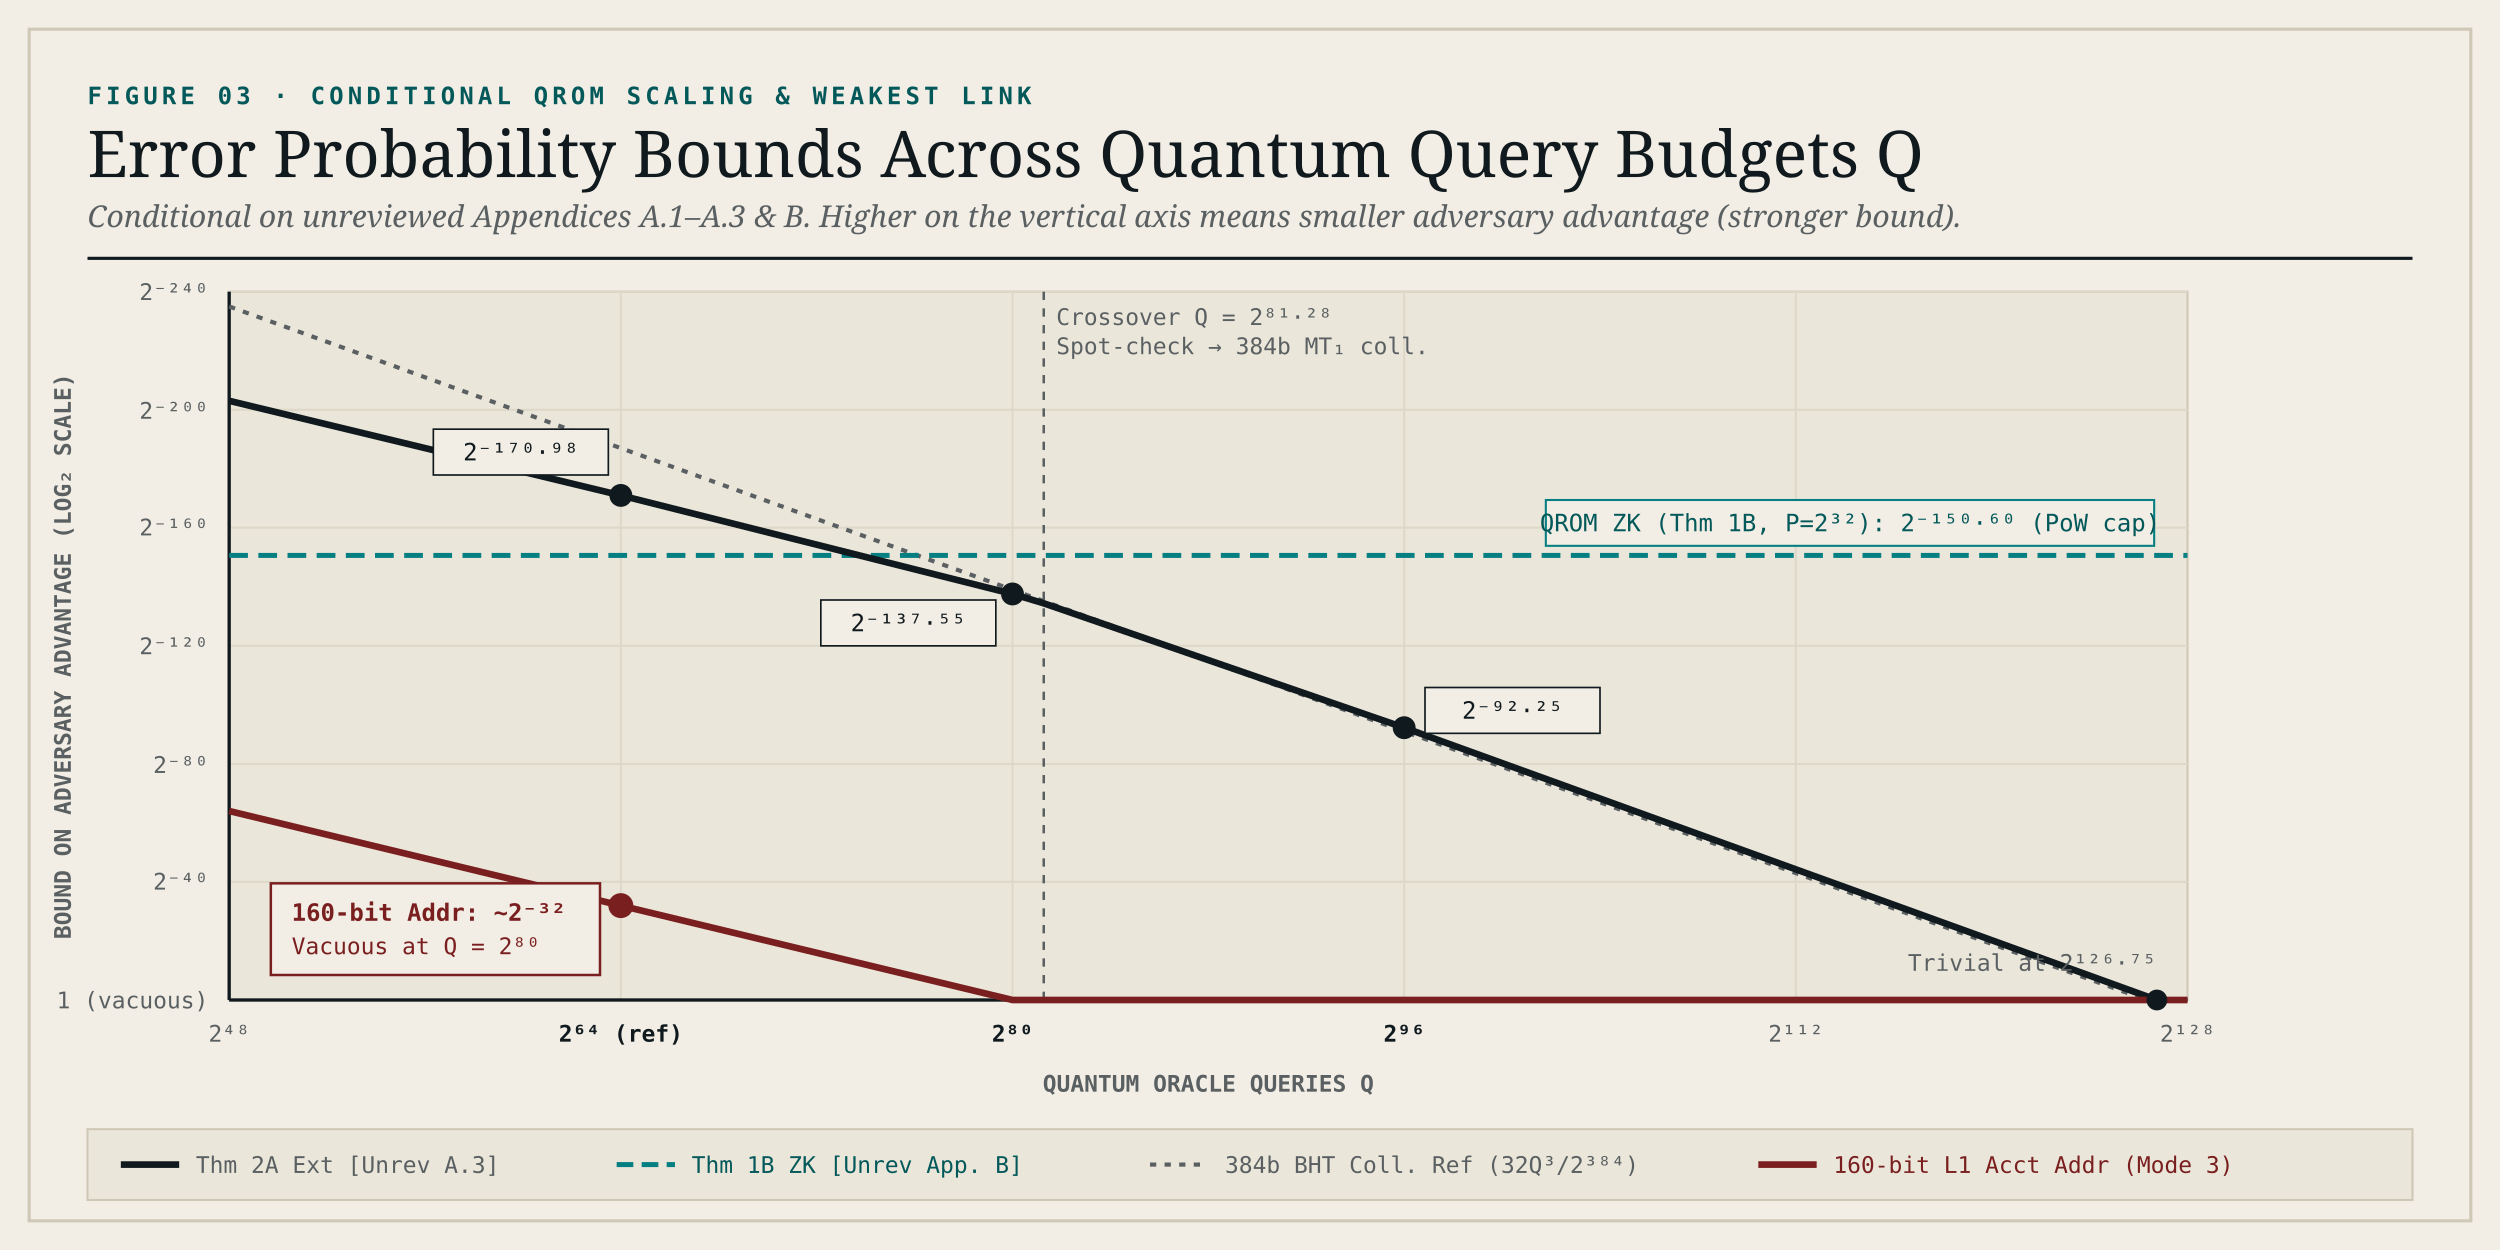
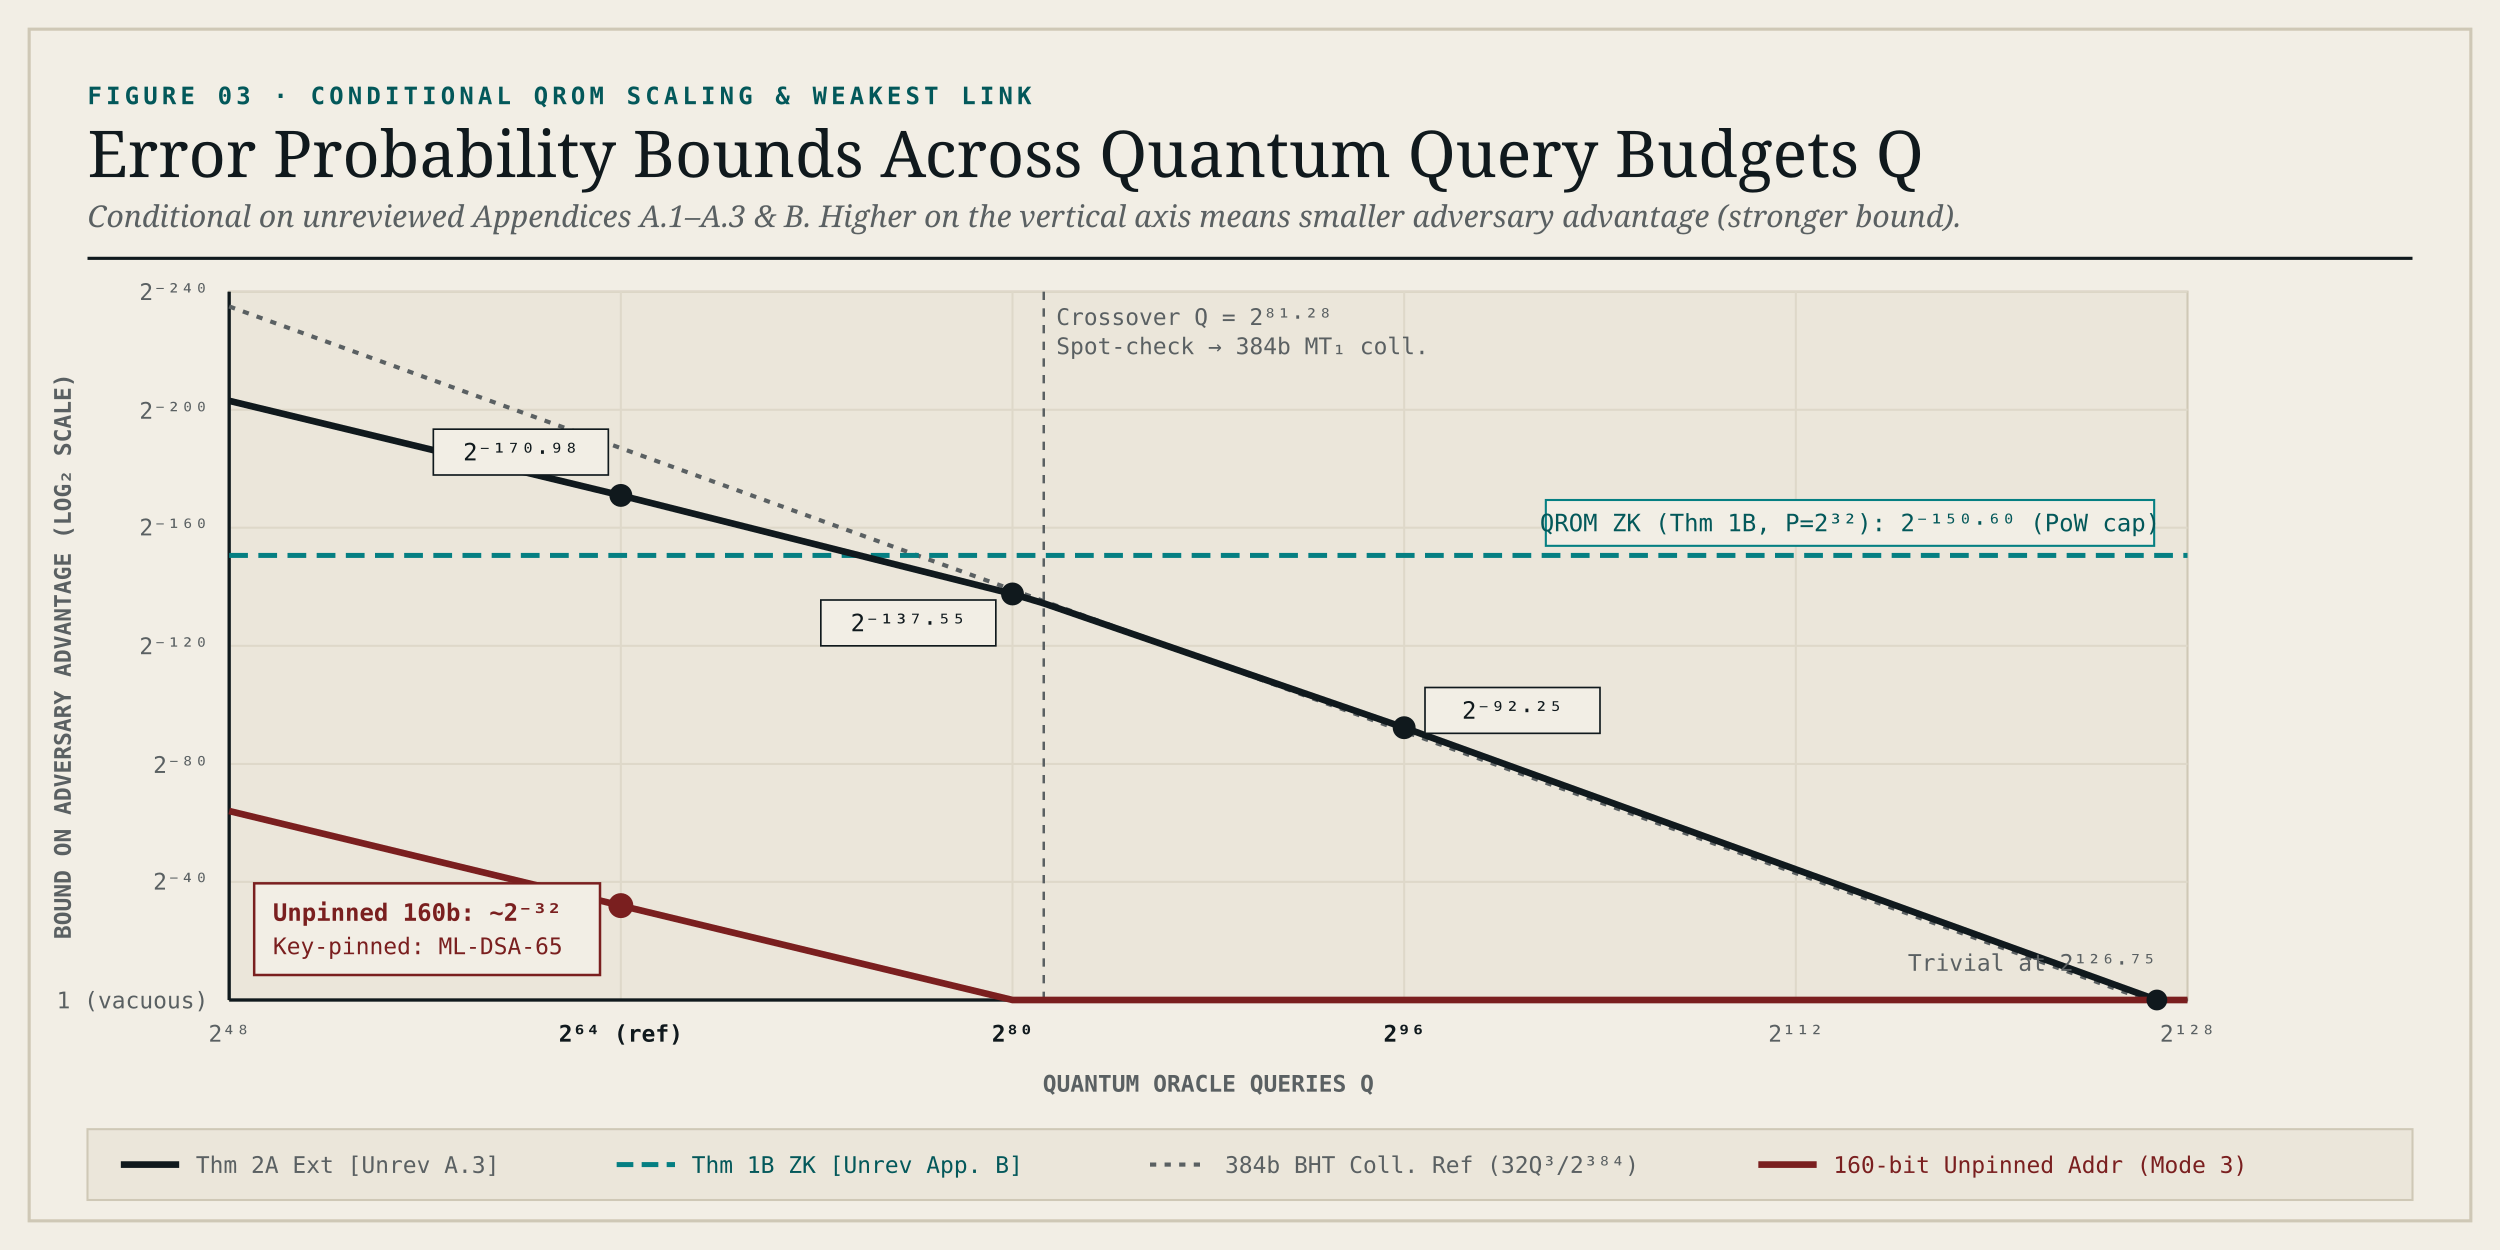
<svg xmlns="http://www.w3.org/2000/svg" viewBox="0 0 1200 600" role="img" aria-labelledby="t3 d3">
  <defs>
    <style>
      .disp { font-family: "Instrument Serif", Georgia, serif; fill: #10191d; }
      .serif { font-family: "Newsreader", Georgia, serif; fill: #2c3437; }
      .mono { font-family: "JetBrains Mono", ui-monospace, Menlo, monospace; }
      .kicker { font-size: 11.5px; letter-spacing: 2px; font-weight: 600; fill: #03585a; }
      .h-title { font-size: 31px; fill: #10191d; }
      .sub { font-size: 14.5px; fill: #5a6062; font-style: italic; }
      .axis { font-size: 11px; fill: #5a6062; }
      .note { font-size: 11.5px; fill: #10191d; }
      .teal { fill: #03585a; }
      .ox { fill: #7a1f1f; }
    </style>
  </defs>
  <rect x="0" y="0" width="1200" height="600" fill="#f2eee5" />
  <rect x="14" y="14" width="1172" height="572" fill="none" stroke="#cfc8b6" stroke-width="1.5" />
  <text x="42" y="50" class="mono kicker">FIGURE 03 · CONDITIONAL QROM SCALING &amp; WEAKEST LINK</text>
  <text x="42" y="85" class="disp h-title">Error Probability Bounds Across Quantum Query Budgets Q</text>
  <text x="42" y="109" class="serif sub">Conditional on unreviewed Appendices A.1–A.3 &amp; B. Higher on the vertical axis means smaller adversary advantage (stronger bound).</text>
  <line x1="42" y1="124" x2="1158" y2="124" stroke="#10191d" stroke-width="1.5" />
  <rect x="110" y="140" width="940" height="340" fill="#ebe6da" stroke="#cfc8b6" stroke-width="1" />
  <g stroke="#ded8c9" stroke-width="1">
    <line x1="110" y1="140" x2="1050" y2="140" />
    <line x1="110" y1="196.7" x2="1050" y2="196.7" />
    <line x1="110" y1="253.3" x2="1050" y2="253.3" />
    <line x1="110" y1="310.0" x2="1050" y2="310.0" />
    <line x1="110" y1="366.7" x2="1050" y2="366.7" />
    <line x1="110" y1="423.3" x2="1050" y2="423.3" />
  </g>
  <g stroke="#ded8c9" stroke-width="1">
    <line x1="298" y1="140" x2="298" y2="480" />
    <line x1="486" y1="140" x2="486" y2="480" />
    <line x1="674" y1="140" x2="674" y2="480" />
    <line x1="862" y1="140" x2="862" y2="480" />
  </g>
  <line x1="501" y1="140" x2="501" y2="480" stroke="#5a6062" stroke-width="1.2" stroke-dasharray="4 4" />
  <text x="507" y="156" class="mono axis">Crossover Q = 2⁸¹·²⁸</text>
  <text x="507" y="170" class="mono axis">Spot-check → 384b MT₁ coll.</text>
  <line x1="110" y1="140" x2="110" y2="480" stroke="#10191d" stroke-width="1.6" />
  <line x1="110" y1="480" x2="1050" y2="480" stroke="#10191d" stroke-width="1.6" />
  <g class="mono axis" text-anchor="end">
    <text x="100" y="144">2⁻²⁴⁰</text>
    <text x="100" y="201">2⁻²⁰⁰</text>
    <text x="100" y="257">2⁻¹⁶⁰</text>
    <text x="100" y="314">2⁻¹²⁰</text>
    <text x="100" y="371">2⁻⁸⁰</text>
    <text x="100" y="427">2⁻⁴⁰</text>
    <text x="100" y="484">1 (vacuous)</text>
  </g>
  <text x="34" y="315" transform="rotate(-90 34 315)" text-anchor="middle" class="mono axis" font-weight="600">BOUND ON ADVERSARY ADVANTAGE (LOG₂ SCALE)</text>
  <g class="mono axis" text-anchor="middle">
    <text x="110" y="500">2⁴⁸</text>
    <text x="298" y="500" font-weight="600" fill="#10191d">2⁶⁴ (ref)</text>
    <text x="486" y="500" font-weight="600" fill="#10191d">2⁸⁰</text>
    <text x="674" y="500" font-weight="600" fill="#10191d">2⁹⁶</text>
    <text x="862" y="500">2¹¹²</text>
    <text x="1050" y="500">2¹²⁸</text>
  </g>
  <text x="580" y="524" text-anchor="middle" class="mono axis" font-weight="600">QUANTUM ORACLE QUERIES Q</text>
  <polyline fill="none" stroke="#5a6062" stroke-width="2" stroke-dasharray="3 4" points="110,147.1 298,215.1 486,283.1 674,351.1 862,419.1 1030.4,480" />
  <line x1="110" y1="266.6" x2="1050" y2="266.6" stroke="#057f82" stroke-width="2.4" stroke-dasharray="9 5" />
  <polyline fill="none" stroke="#10191d" stroke-width="3.2" points="110,192.4 298,237.8 486,285.1 501,289.6 674,349.3 862,417.3 1035.3,480" />
  <polyline fill="none" stroke="#7a1f1f" stroke-width="3.2" points="110,389.3 298,434.7 486,480 1050,480" />
  <circle cx="298" cy="237.8" r="5.5" fill="#10191d" />
  <rect x="208" y="206" width="84" height="22" fill="#f2eee5" stroke="#10191d" stroke-width="0.8" />
  <text x="250" y="221" text-anchor="middle" class="mono note">2⁻¹⁷⁰·⁹⁸</text>
  <circle cx="486" cy="285.1" r="5.5" fill="#10191d" />
  <rect x="394" y="288" width="84" height="22" fill="#f2eee5" stroke="#10191d" stroke-width="0.8" />
  <text x="436" y="303" text-anchor="middle" class="mono note">2⁻¹³⁷·⁵⁵</text>
  <circle cx="674" cy="349.3" r="5.5" fill="#10191d" />
  <rect x="684" y="330" width="84" height="22" fill="#f2eee5" stroke="#10191d" stroke-width="0.8" />
  <text x="726" y="345" text-anchor="middle" class="mono note">2⁻⁹²·²⁵</text>
  <circle cx="1035.3" cy="480" r="5" fill="#10191d" />
  <text x="1035" y="466" text-anchor="end" class="mono axis">Trivial at 2¹²⁶·⁷⁵</text>
  <rect x="742" y="240" width="292" height="22" fill="#f2eee5" stroke="#057f82" stroke-width="1" />
  <text x="888" y="255" text-anchor="middle" class="mono note teal">QROM ZK (Thm 1B, P=2³²): 2⁻¹⁵⁰·⁶⁰ (PoW cap)</text>
  <circle cx="298" cy="434.7" r="6" fill="#7a1f1f" />
-   <rect x="130" y="424" width="158" height="44" fill="#f2eee5" stroke="#7a1f1f" stroke-width="1.2" />
-   <text x="140" y="442" class="mono note ox" font-weight="600">160-bit Addr: ~2⁻³²</text>
-   <text x="140" y="458" class="mono axis ox">Vacuous at Q = 2⁸⁰</text>
+   <rect x="122" y="424" width="166" height="44" fill="#f2eee5" stroke="#7a1f1f" stroke-width="1.2" />
+   <text x="131" y="442" class="mono note ox" font-weight="600">Unpinned 160b: ~2⁻³²</text>
+   <text x="131" y="458" class="mono axis ox">Key-pinned: ML-DSA-65</text>
  <rect x="42" y="542" width="1116" height="34" fill="#ebe6da" stroke="#cfc8b6" />
  <line x1="58" y1="559" x2="86" y2="559" stroke="#10191d" stroke-width="3.2" />
  <text x="94" y="563" class="mono axis" fill="#10191d">Thm 2A Ext [Unrev A.3]</text>
  <line x1="296" y1="559" x2="324" y2="559" stroke="#057f82" stroke-width="2.4" stroke-dasharray="8 4" />
  <text x="332" y="563" class="mono axis teal">Thm 1B ZK [Unrev App. B]</text>
  <line x1="552" y1="559" x2="580" y2="559" stroke="#5a6062" stroke-width="2" stroke-dasharray="3 4" />
  <text x="588" y="563" class="mono axis">384b BHT Coll. Ref (32Q³/2³⁸⁴)</text>
  <line x1="844" y1="559" x2="872" y2="559" stroke="#7a1f1f" stroke-width="3.2" />
-   <text x="880" y="563" class="mono axis ox">160-bit L1 Acct Addr (Mode 3)</text>
+   <text x="880" y="563" class="mono axis ox">160-bit Unpinned Addr (Mode 3)</text>
</svg>
